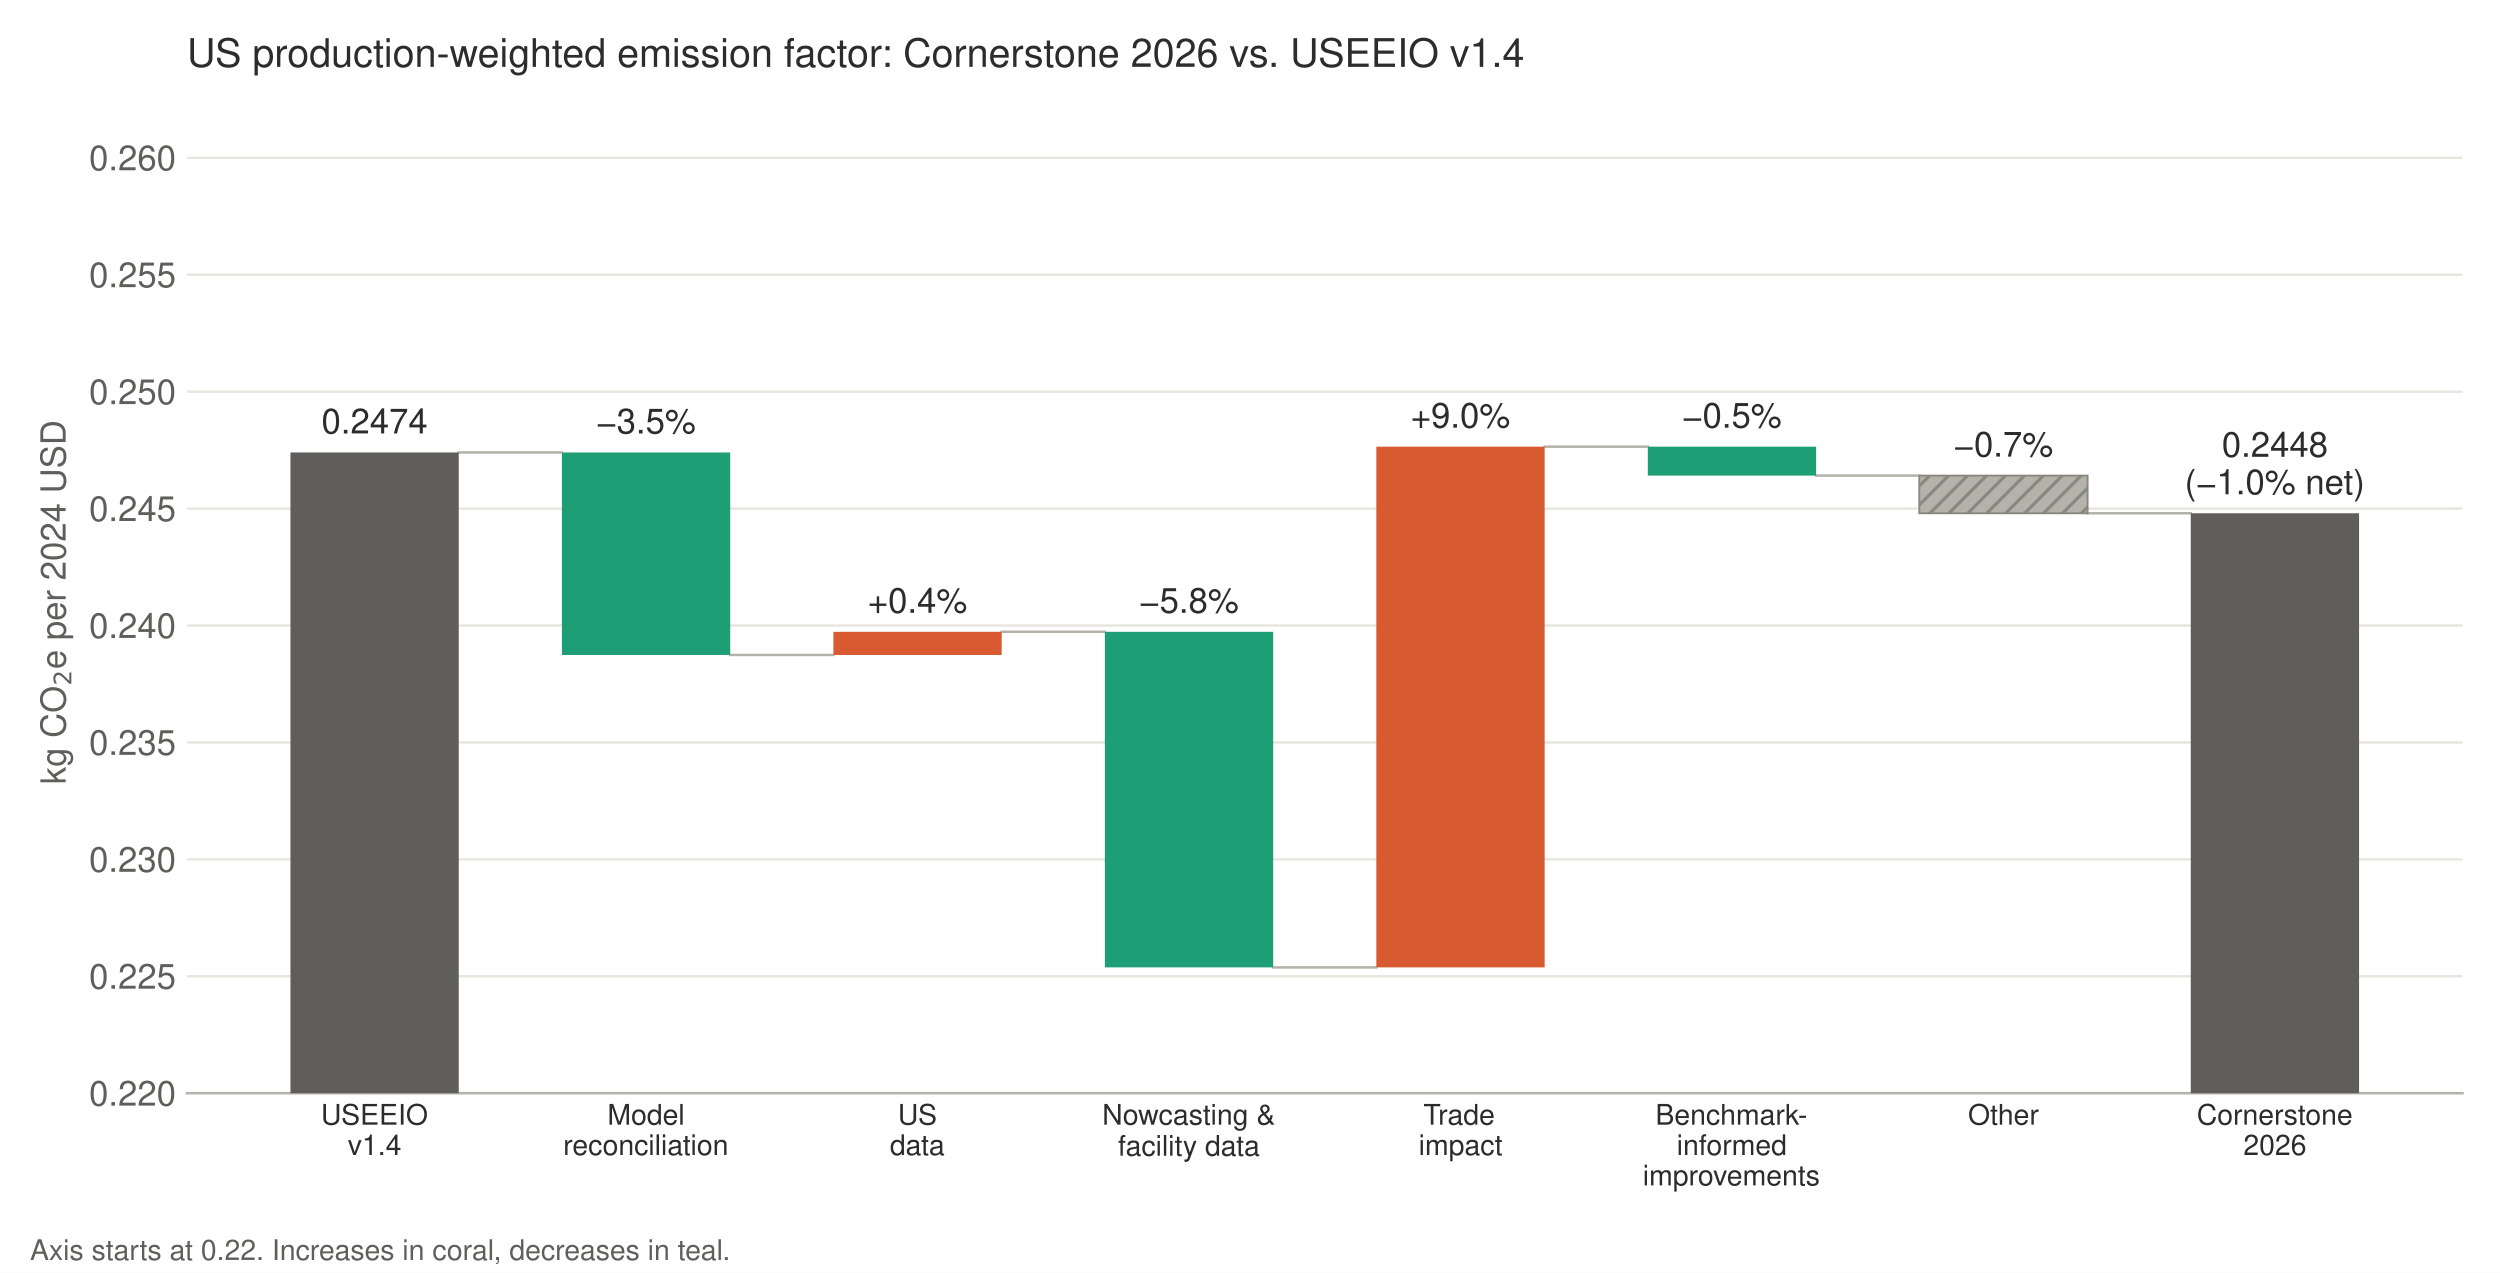
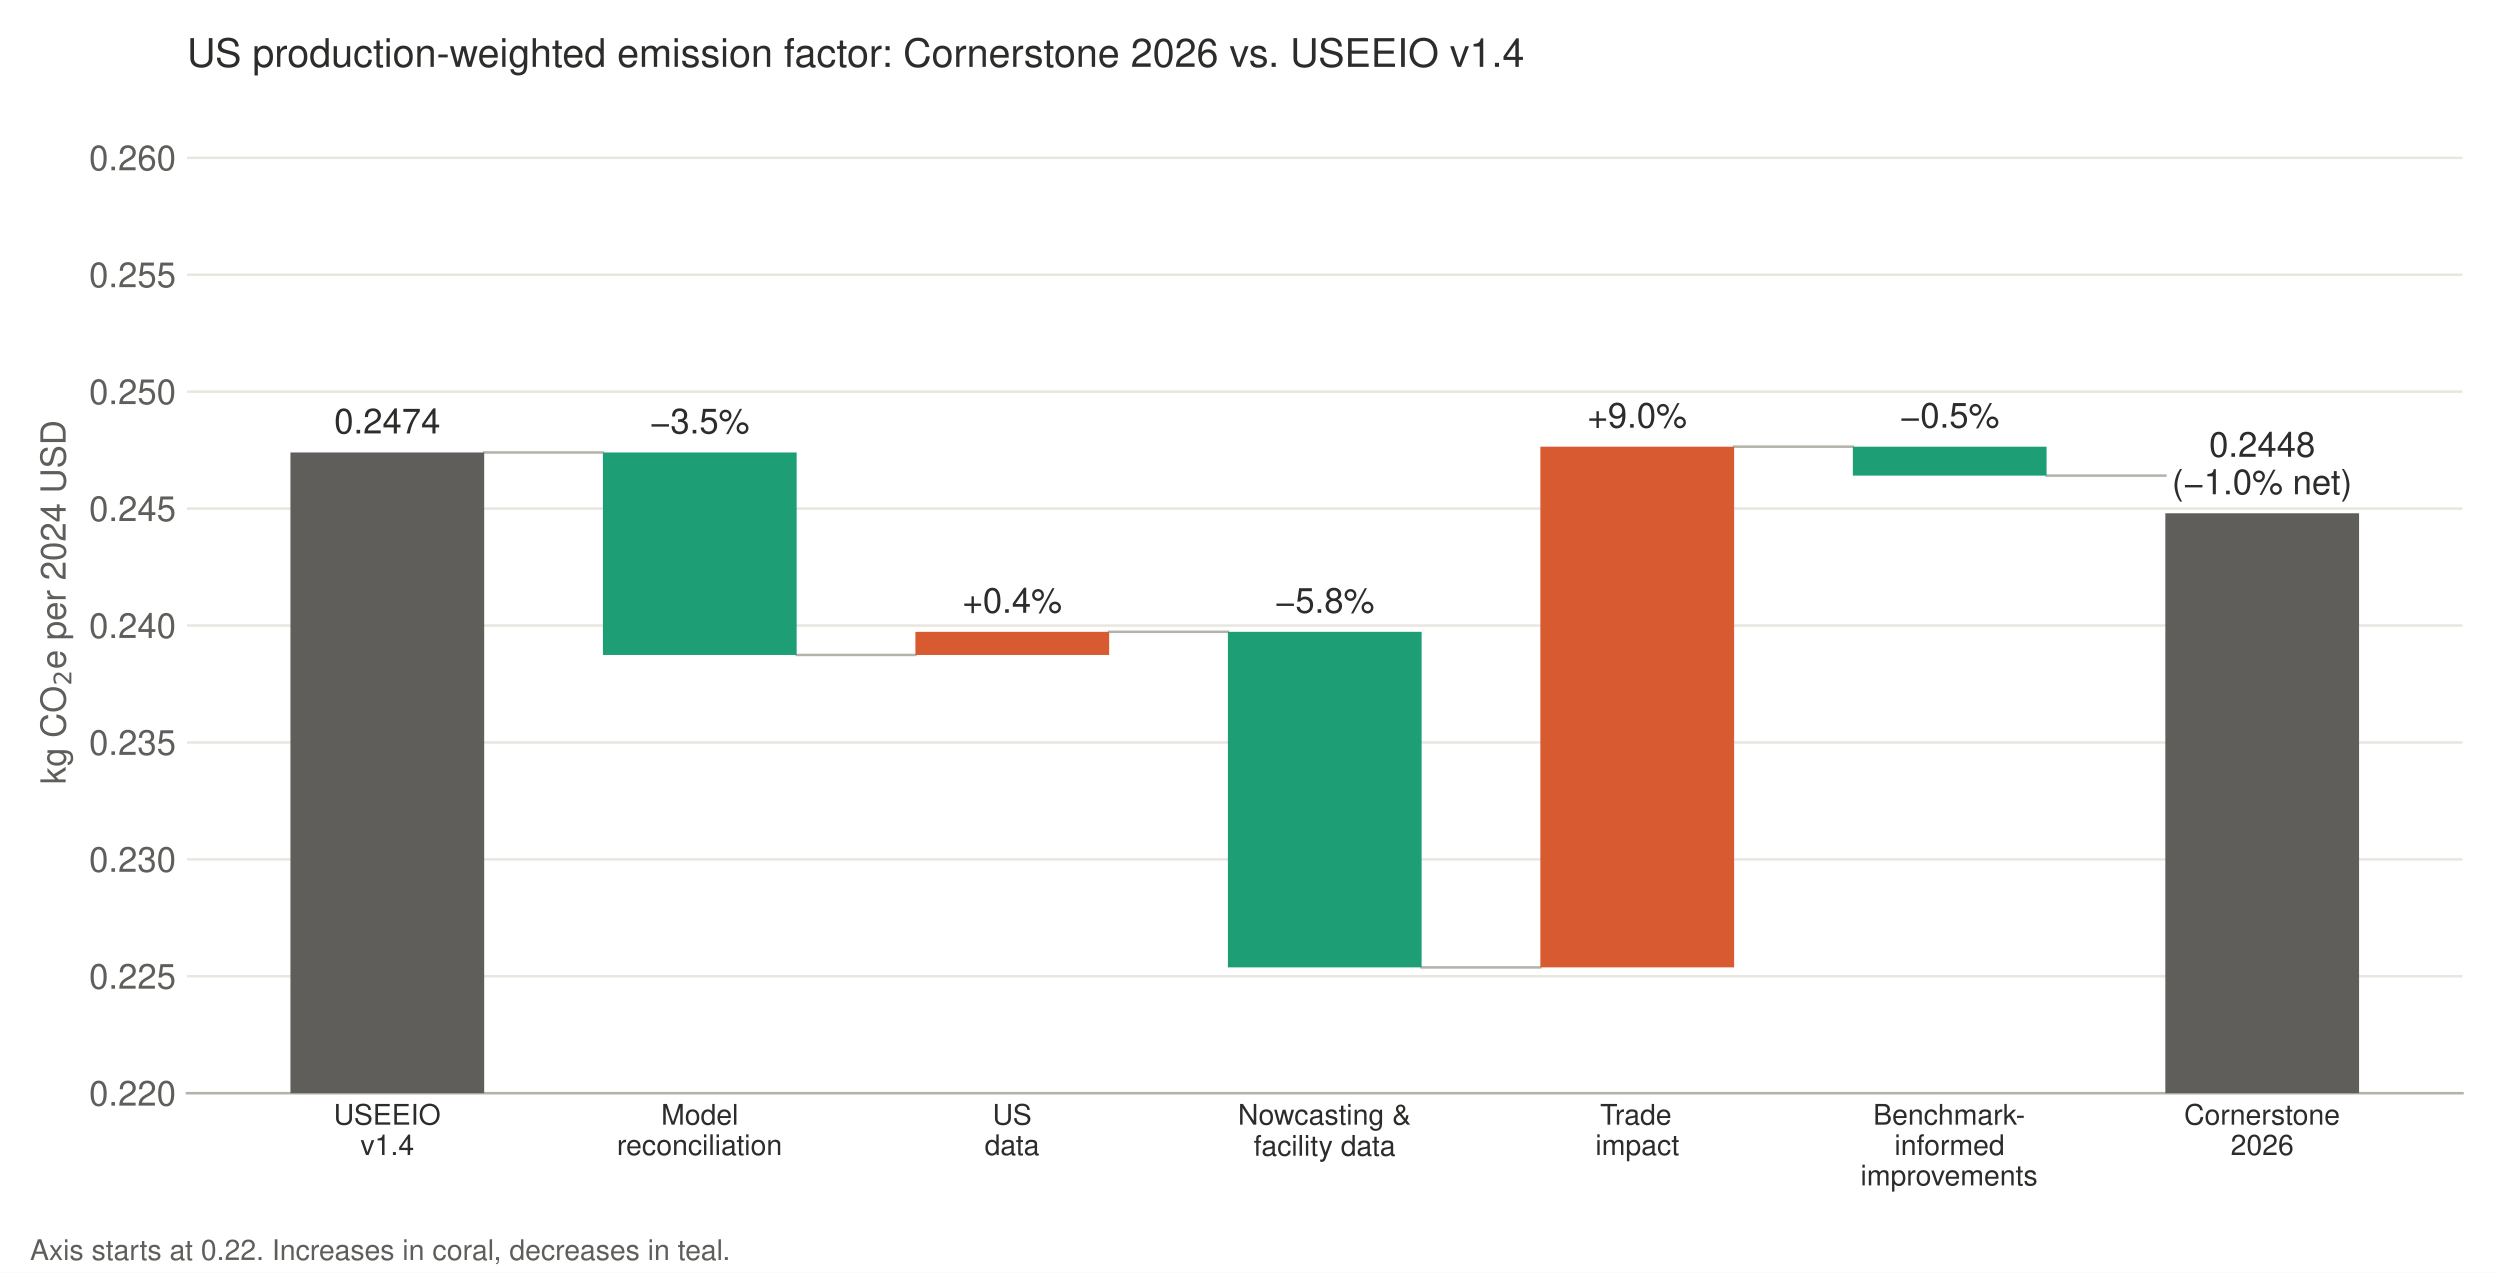
<svg xmlns="http://www.w3.org/2000/svg" width="792pt" height="403.2pt" viewBox="0 0 792 403.2" version="1.1">
  <defs>
    <style type="text/css">*{stroke-linejoin: round; stroke-linecap: butt}</style>
  </defs>
  <g id="figure_1">
    <g id="patch_1">
      <path d="M 0 403.2  L 792 403.2  L 792 0  L 0 0  z " style="fill: #ffffff" />
    </g>
    <g id="axes_1">
      <g id="patch_2">
        <path d="M 59.245 346.331  L 780.12 346.331  L 780.12 35.184  L 59.245 35.184  z " style="fill: #ffffff" />
      </g>
      <g id="matplotlib.axis_1">
        <g id="xtick_1">
          <g id="line2d_1" />
          <g id="text_1">
-             <text style="font-size: 9px; font-family: 'Helvetica', 'Arial', 'DejaVu Sans'; fill: #2c2c2a" transform="translate(101.6675 356.2872)">USEEIO</text>
-             <text style="font-size: 9px; font-family: 'Helvetica', 'Arial', 'DejaVu Sans'; fill: #2c2c2a" transform="translate(110.1676 365.9104)">v1.4</text>
+             <text style="font-size: 9px; font-family: 'Helvetica', 'Arial', 'DejaVu Sans'; fill: #2c2c2a" transform="translate(105.6949 356.2872)">USEEIO</text>
+             <text style="font-size: 9px; font-family: 'Helvetica', 'Arial', 'DejaVu Sans'; fill: #2c2c2a" transform="translate(114.1949 365.9104)">v1.4</text>
          </g>
        </g>
        <g id="xtick_2">
          <g id="line2d_2" />
          <g id="text_2">
-             <text style="font-size: 9px; font-family: 'Helvetica', 'Arial', 'DejaVu Sans'; fill: #2c2c2a" transform="translate(192.4199 356.2872)">Model</text>
-             <text style="font-size: 9px; font-family: 'Helvetica', 'Arial', 'DejaVu Sans'; fill: #2c2c2a" transform="translate(178.413 365.9104)">reconciliation</text>
+             <text style="font-size: 9px; font-family: 'Helvetica', 'Arial', 'DejaVu Sans'; fill: #2c2c2a" transform="translate(209.4386 356.2872)">Model</text>
+             <text style="font-size: 9px; font-family: 'Helvetica', 'Arial', 'DejaVu Sans'; fill: #2c2c2a" transform="translate(195.4317 365.9104)">reconciliation</text>
          </g>
        </g>
        <g id="xtick_3">
          <g id="line2d_3" />
          <g id="text_3">
-             <text style="font-size: 9px; font-family: 'Helvetica', 'Arial', 'DejaVu Sans'; fill: #2c2c2a" transform="translate(284.4267 356.2872)">US</text>
-             <text style="font-size: 9px; font-family: 'Helvetica', 'Arial', 'DejaVu Sans'; fill: #2c2c2a" transform="translate(281.9208 365.9104)">data</text>
+             <text style="font-size: 9px; font-family: 'Helvetica', 'Arial', 'DejaVu Sans'; fill: #2c2c2a" transform="translate(314.4367 356.2872)">US</text>
+             <text style="font-size: 9px; font-family: 'Helvetica', 'Arial', 'DejaVu Sans'; fill: #2c2c2a" transform="translate(311.9308 365.9104)">data</text>
          </g>
        </g>
        <g id="xtick_4">
          <g id="line2d_4" />
          <g id="text_4">
-             <text style="font-size: 9px; font-family: 'Helvetica', 'Arial', 'DejaVu Sans'; fill: #2c2c2a" transform="translate(349.1698 356.2872)">Nowcasting &amp;</text>
-             <text style="font-size: 9px; font-family: 'Helvetica', 'Arial', 'DejaVu Sans'; fill: #2c2c2a" transform="translate(354.1711 366.1354)">facility data</text>
+             <text style="font-size: 9px; font-family: 'Helvetica', 'Arial', 'DejaVu Sans'; fill: #2c2c2a" transform="translate(392.1712 356.2872)">Nowcasting &amp;</text>
+             <text style="font-size: 9px; font-family: 'Helvetica', 'Arial', 'DejaVu Sans'; fill: #2c2c2a" transform="translate(397.1725 366.1354)">facility data</text>
          </g>
        </g>
        <g id="xtick_5">
          <g id="line2d_5" />
          <g id="text_5">
-             <text style="font-size: 9px; font-family: 'Helvetica', 'Arial', 'DejaVu Sans'; fill: #2c2c2a" transform="translate(450.9296 356.2872)">Trade</text>
-             <text style="font-size: 9px; font-family: 'Helvetica', 'Arial', 'DejaVu Sans'; fill: #2c2c2a" transform="translate(449.4305 365.9104)">impact</text>
+             <text style="font-size: 9px; font-family: 'Helvetica', 'Arial', 'DejaVu Sans'; fill: #2c2c2a" transform="translate(506.9223 356.2872)">Trade</text>
+             <text style="font-size: 9px; font-family: 'Helvetica', 'Arial', 'DejaVu Sans'; fill: #2c2c2a" transform="translate(505.4233 365.9104)">impact</text>
          </g>
        </g>
        <g id="xtick_6">
          <g id="line2d_6" />
          <g id="text_6">
-             <text style="font-size: 9px; font-family: 'Helvetica', 'Arial', 'DejaVu Sans'; fill: #2c2c2a" transform="translate(524.4301 356.2872)">Benchmark-</text>
-             <text style="font-size: 9px; font-family: 'Helvetica', 'Arial', 'DejaVu Sans'; fill: #2c2c2a" transform="translate(531.1801 365.9104)">informed</text>
-             <text style="font-size: 9px; font-family: 'Helvetica', 'Arial', 'DejaVu Sans'; fill: #2c2c2a" transform="translate(520.4293 375.5337)">improvements</text>
+             <text style="font-size: 9px; font-family: 'Helvetica', 'Arial', 'DejaVu Sans'; fill: #2c2c2a" transform="translate(593.4142 356.2872)">Benchmark-</text>
+             <text style="font-size: 9px; font-family: 'Helvetica', 'Arial', 'DejaVu Sans'; fill: #2c2c2a" transform="translate(600.1642 365.9104)">informed</text>
+             <text style="font-size: 9px; font-family: 'Helvetica', 'Arial', 'DejaVu Sans'; fill: #2c2c2a" transform="translate(589.4134 375.5337)">improvements</text>
          </g>
        </g>
        <g id="xtick_7">
          <g id="line2d_7" />
          <g id="text_7">
-             <text style="font-size: 9px; font-family: 'Helvetica', 'Arial', 'DejaVu Sans'; text-anchor: middle; fill: #2c2c2a" x="634.689" y="356.287" transform="rotate(-0 634.6893 356.2872)">Other</text>
-           </g>
-         </g>
-         <g id="xtick_8">
-           <g id="line2d_8" />
-           <g id="text_8">
-             <text style="font-size: 9px; font-family: 'Helvetica', 'Arial', 'DejaVu Sans'; fill: #2c2c2a" transform="translate(695.9308 356.2872)">Cornerstone</text>
-             <text style="font-size: 9px; font-family: 'Helvetica', 'Arial', 'DejaVu Sans'; fill: #2c2c2a" transform="translate(710.6824 365.9104)">2026</text>
+             <text style="font-size: 9px; font-family: 'Helvetica', 'Arial', 'DejaVu Sans'; fill: #2c2c2a" transform="translate(691.9035 356.2872)">Cornerstone</text>
+             <text style="font-size: 9px; font-family: 'Helvetica', 'Arial', 'DejaVu Sans'; fill: #2c2c2a" transform="translate(706.6551 365.9104)">2026</text>
          </g>
        </g>
      </g>
      <g id="matplotlib.axis_2">
        <g id="ytick_1">
-           <g id="line2d_9">
-             <path d="M 59.245 346.331  L 780.12 346.331  " clip-path="url(#p5594dd5821)" style="fill: none; stroke: #e8e6df; stroke-width: 0.8; stroke-linecap: square" />
-           </g>
-           <g id="line2d_10" />
+           <g id="line2d_8">
+             <path d="M 59.245 346.331  L 780.12 346.331  " clip-path="url(#pf481c92ddc)" style="fill: none; stroke: #e8e6df; stroke-width: 0.8; stroke-linecap: square" />
+           </g>
+           <g id="line2d_9" />
+           <g id="text_8">
+             <text style="font-size: 11px; font-family: 'Helvetica', 'Arial', 'DejaVu Sans'; text-anchor: end; fill: #5f5e5a" x="55.745" y="350.276" transform="rotate(-0 55.74471 350.2764)">0.220</text>
+           </g>
+         </g>
+         <g id="ytick_2">
+           <g id="line2d_10">
+             <path d="M 59.245 309.29  L 780.12 309.29  " clip-path="url(#pf481c92ddc)" style="fill: none; stroke: #e8e6df; stroke-width: 0.8; stroke-linecap: square" />
+           </g>
+           <g id="line2d_11" />
          <g id="text_9">
-             <text style="font-size: 11px; font-family: 'Helvetica', 'Arial', 'DejaVu Sans'; text-anchor: end; fill: #5f5e5a" x="55.745" y="350.276" transform="rotate(-0 55.74471 350.2764)">0.220</text>
-           </g>
-         </g>
-         <g id="ytick_2">
-           <g id="line2d_11">
-             <path d="M 59.245 309.29  L 780.12 309.29  " clip-path="url(#p5594dd5821)" style="fill: none; stroke: #e8e6df; stroke-width: 0.8; stroke-linecap: square" />
-           </g>
-           <g id="line2d_12" />
+             <text style="font-size: 11px; font-family: 'Helvetica', 'Arial', 'DejaVu Sans'; text-anchor: end; fill: #5f5e5a" x="55.745" y="313.235" transform="rotate(-0 55.74471 313.2352)">0.225</text>
+           </g>
+         </g>
+         <g id="ytick_3">
+           <g id="line2d_12">
+             <path d="M 59.245 272.249  L 780.12 272.249  " clip-path="url(#pf481c92ddc)" style="fill: none; stroke: #e8e6df; stroke-width: 0.8; stroke-linecap: square" />
+           </g>
+           <g id="line2d_13" />
          <g id="text_10">
-             <text style="font-size: 11px; font-family: 'Helvetica', 'Arial', 'DejaVu Sans'; text-anchor: end; fill: #5f5e5a" x="55.745" y="313.235" transform="rotate(-0 55.74471 313.2352)">0.225</text>
-           </g>
-         </g>
-         <g id="ytick_3">
-           <g id="line2d_13">
-             <path d="M 59.245 272.249  L 780.12 272.249  " clip-path="url(#p5594dd5821)" style="fill: none; stroke: #e8e6df; stroke-width: 0.8; stroke-linecap: square" />
-           </g>
-           <g id="line2d_14" />
+             <text style="font-size: 11px; font-family: 'Helvetica', 'Arial', 'DejaVu Sans'; text-anchor: end; fill: #5f5e5a" x="55.745" y="276.194" transform="rotate(-0 55.74471 276.1939)">0.230</text>
+           </g>
+         </g>
+         <g id="ytick_4">
+           <g id="line2d_14">
+             <path d="M 59.245 235.207  L 780.12 235.207  " clip-path="url(#pf481c92ddc)" style="fill: none; stroke: #e8e6df; stroke-width: 0.8; stroke-linecap: square" />
+           </g>
+           <g id="line2d_15" />
          <g id="text_11">
-             <text style="font-size: 11px; font-family: 'Helvetica', 'Arial', 'DejaVu Sans'; text-anchor: end; fill: #5f5e5a" x="55.745" y="276.194" transform="rotate(-0 55.74471 276.1939)">0.230</text>
-           </g>
-         </g>
-         <g id="ytick_4">
-           <g id="line2d_15">
-             <path d="M 59.245 235.207  L 780.12 235.207  " clip-path="url(#p5594dd5821)" style="fill: none; stroke: #e8e6df; stroke-width: 0.8; stroke-linecap: square" />
-           </g>
-           <g id="line2d_16" />
+             <text style="font-size: 11px; font-family: 'Helvetica', 'Arial', 'DejaVu Sans'; text-anchor: end; fill: #5f5e5a" x="55.745" y="239.153" transform="rotate(-0 55.74471 239.1526)">0.235</text>
+           </g>
+         </g>
+         <g id="ytick_5">
+           <g id="line2d_16">
+             <path d="M 59.245 198.166  L 780.12 198.166  " clip-path="url(#pf481c92ddc)" style="fill: none; stroke: #e8e6df; stroke-width: 0.8; stroke-linecap: square" />
+           </g>
+           <g id="line2d_17" />
          <g id="text_12">
-             <text style="font-size: 11px; font-family: 'Helvetica', 'Arial', 'DejaVu Sans'; text-anchor: end; fill: #5f5e5a" x="55.745" y="239.153" transform="rotate(-0 55.74471 239.1526)">0.235</text>
-           </g>
-         </g>
-         <g id="ytick_5">
-           <g id="line2d_17">
-             <path d="M 59.245 198.166  L 780.12 198.166  " clip-path="url(#p5594dd5821)" style="fill: none; stroke: #e8e6df; stroke-width: 0.8; stroke-linecap: square" />
-           </g>
-           <g id="line2d_18" />
+             <text style="font-size: 11px; font-family: 'Helvetica', 'Arial', 'DejaVu Sans'; text-anchor: end; fill: #5f5e5a" x="55.745" y="202.111" transform="rotate(-0 55.74471 202.1114)">0.240</text>
+           </g>
+         </g>
+         <g id="ytick_6">
+           <g id="line2d_18">
+             <path d="M 59.245 161.125  L 780.12 161.125  " clip-path="url(#pf481c92ddc)" style="fill: none; stroke: #e8e6df; stroke-width: 0.8; stroke-linecap: square" />
+           </g>
+           <g id="line2d_19" />
          <g id="text_13">
-             <text style="font-size: 11px; font-family: 'Helvetica', 'Arial', 'DejaVu Sans'; text-anchor: end; fill: #5f5e5a" x="55.745" y="202.111" transform="rotate(-0 55.74471 202.1114)">0.240</text>
-           </g>
-         </g>
-         <g id="ytick_6">
-           <g id="line2d_19">
-             <path d="M 59.245 161.125  L 780.12 161.125  " clip-path="url(#p5594dd5821)" style="fill: none; stroke: #e8e6df; stroke-width: 0.8; stroke-linecap: square" />
-           </g>
-           <g id="line2d_20" />
+             <text style="font-size: 11px; font-family: 'Helvetica', 'Arial', 'DejaVu Sans'; text-anchor: end; fill: #5f5e5a" x="55.745" y="165.07" transform="rotate(-0 55.74471 165.0701)">0.245</text>
+           </g>
+         </g>
+         <g id="ytick_7">
+           <g id="line2d_20">
+             <path d="M 59.245 124.083  L 780.12 124.083  " clip-path="url(#pf481c92ddc)" style="fill: none; stroke: #e8e6df; stroke-width: 0.8; stroke-linecap: square" />
+           </g>
+           <g id="line2d_21" />
          <g id="text_14">
-             <text style="font-size: 11px; font-family: 'Helvetica', 'Arial', 'DejaVu Sans'; text-anchor: end; fill: #5f5e5a" x="55.745" y="165.07" transform="rotate(-0 55.74471 165.0701)">0.245</text>
-           </g>
-         </g>
-         <g id="ytick_7">
-           <g id="line2d_21">
-             <path d="M 59.245 124.083  L 780.12 124.083  " clip-path="url(#p5594dd5821)" style="fill: none; stroke: #e8e6df; stroke-width: 0.8; stroke-linecap: square" />
-           </g>
-           <g id="line2d_22" />
+             <text style="font-size: 11px; font-family: 'Helvetica', 'Arial', 'DejaVu Sans'; text-anchor: end; fill: #5f5e5a" x="55.745" y="128.029" transform="rotate(-0 55.74471 128.0288)">0.250</text>
+           </g>
+         </g>
+         <g id="ytick_8">
+           <g id="line2d_22">
+             <path d="M 59.245 87.042  L 780.12 87.042  " clip-path="url(#pf481c92ddc)" style="fill: none; stroke: #e8e6df; stroke-width: 0.8; stroke-linecap: square" />
+           </g>
+           <g id="line2d_23" />
          <g id="text_15">
-             <text style="font-size: 11px; font-family: 'Helvetica', 'Arial', 'DejaVu Sans'; text-anchor: end; fill: #5f5e5a" x="55.745" y="128.029" transform="rotate(-0 55.74471 128.0288)">0.250</text>
-           </g>
-         </g>
-         <g id="ytick_8">
-           <g id="line2d_23">
-             <path d="M 59.245 87.042  L 780.12 87.042  " clip-path="url(#p5594dd5821)" style="fill: none; stroke: #e8e6df; stroke-width: 0.8; stroke-linecap: square" />
-           </g>
-           <g id="line2d_24" />
+             <text style="font-size: 11px; font-family: 'Helvetica', 'Arial', 'DejaVu Sans'; text-anchor: end; fill: #5f5e5a" x="55.745" y="90.988" transform="rotate(-0 55.74471 90.98758)">0.255</text>
+           </g>
+         </g>
+         <g id="ytick_9">
+           <g id="line2d_24">
+             <path d="M 59.245 50.001  L 780.12 50.001  " clip-path="url(#pf481c92ddc)" style="fill: none; stroke: #e8e6df; stroke-width: 0.8; stroke-linecap: square" />
+           </g>
+           <g id="line2d_25" />
          <g id="text_16">
-             <text style="font-size: 11px; font-family: 'Helvetica', 'Arial', 'DejaVu Sans'; text-anchor: end; fill: #5f5e5a" x="55.745" y="90.988" transform="rotate(-0 55.74471 90.98758)">0.255</text>
-           </g>
-         </g>
-         <g id="ytick_9">
-           <g id="line2d_25">
-             <path d="M 59.245 50.001  L 780.12 50.001  " clip-path="url(#p5594dd5821)" style="fill: none; stroke: #e8e6df; stroke-width: 0.8; stroke-linecap: square" />
-           </g>
-           <g id="line2d_26" />
-           <g id="text_17">
            <text style="font-size: 11px; font-family: 'Helvetica', 'Arial', 'DejaVu Sans'; text-anchor: end; fill: #5f5e5a" x="55.745" y="53.946" transform="rotate(-0 55.74471 53.94631)">0.260</text>
          </g>
        </g>
-         <g id="text_18">
+         <g id="text_17">
          <g style="fill: #5f5e5a" transform="translate(21.69064 248.4527) rotate(-90)">
            <text>
              <tspan x="0" y="-0.891" style="font-size: 11px; font-family: 'Helvetica'; fill: #5f5e5a">k</tspan>
              <tspan x="5.5" y="-0.891" style="font-size: 11px; font-family: 'Helvetica'; fill: #5f5e5a">g</tspan>
              <tspan x="11.618" y="-0.891" style="font-size: 11px; font-family: 'Helvetica'; fill: #5f5e5a"> </tspan>
              <tspan x="14.674" y="-0.891" style="font-size: 11px; font-family: 'Helvetica'; fill: #5f5e5a">C</tspan>
              <tspan x="22.618" y="-0.891" style="font-size: 11px; font-family: 'Helvetica'; fill: #5f5e5a">O</tspan>
              <tspan x="36.479" y="-0.891" style="font-size: 11px; font-family: 'Helvetica'; fill: #5f5e5a">e</tspan>
              <tspan x="42.597" y="-0.891" style="font-size: 11px; font-family: 'Helvetica'; fill: #5f5e5a"> </tspan>
              <tspan x="45.653" y="-0.891" style="font-size: 11px; font-family: 'Helvetica'; fill: #5f5e5a">p</tspan>
              <tspan x="51.77" y="-0.891" style="font-size: 11px; font-family: 'Helvetica'; fill: #5f5e5a">e</tspan>
              <tspan x="57.888" y="-0.891" style="font-size: 11px; font-family: 'Helvetica'; fill: #5f5e5a">r</tspan>
              <tspan x="61.551" y="-0.891" style="font-size: 11px; font-family: 'Helvetica'; fill: #5f5e5a"> </tspan>
              <tspan x="64.607" y="-0.891" style="font-size: 11px; font-family: 'Helvetica'; fill: #5f5e5a">2</tspan>
              <tspan x="70.725" y="-0.891" style="font-size: 11px; font-family: 'Helvetica'; fill: #5f5e5a">0</tspan>
              <tspan x="76.843" y="-0.891" style="font-size: 11px; font-family: 'Helvetica'; fill: #5f5e5a">2</tspan>
              <tspan x="82.96" y="-0.891" style="font-size: 11px; font-family: 'Helvetica'; fill: #5f5e5a">4</tspan>
              <tspan x="89.078" y="-0.891" style="font-size: 11px; font-family: 'Helvetica'; fill: #5f5e5a"> </tspan>
              <tspan x="92.134" y="-0.891" style="font-size: 11px; font-family: 'Helvetica'; fill: #5f5e5a">U</tspan>
              <tspan x="100.078" y="-0.891" style="font-size: 11px; font-family: 'Helvetica'; fill: #5f5e5a">S</tspan>
              <tspan x="107.415" y="-0.891" style="font-size: 11px; font-family: 'Helvetica'; fill: #5f5e5a">D</tspan>
              <tspan x="31.279" y="0.914" style="font-size: 7.7px; font-family: 'DejaVu Sans'; fill: #5f5e5a">2</tspan>
            </text>
          </g>
        </g>
      </g>
+       <g id="line2d_26">
+         <path d="M 153.388 143.345  L 191.006 143.345  " clip-path="url(#pf481c92ddc)" style="fill: none; stroke: #b4b2a9; stroke-width: 0.8; stroke-linecap: square" />
+       </g>
      <g id="line2d_27">
-         <path d="M 145.333 143.345  L 178.015 143.345  " clip-path="url(#p5594dd5821)" style="fill: none; stroke: #b4b2a9; stroke-width: 0.8; stroke-linecap: square" />
+         <path d="M 252.382 207.493  L 290 207.493  " clip-path="url(#pf481c92ddc)" style="fill: none; stroke: #b4b2a9; stroke-width: 0.8; stroke-linecap: square" />
      </g>
      <g id="line2d_28">
-         <path d="M 231.336 207.493  L 264.017 207.493  " clip-path="url(#p5594dd5821)" style="fill: none; stroke: #b4b2a9; stroke-width: 0.8; stroke-linecap: square" />
+         <path d="M 351.376 200.162  L 388.994 200.162  " clip-path="url(#pf481c92ddc)" style="fill: none; stroke: #b4b2a9; stroke-width: 0.8; stroke-linecap: square" />
      </g>
      <g id="line2d_29">
-         <path d="M 317.339 200.162  L 350.02 200.162  " clip-path="url(#p5594dd5821)" style="fill: none; stroke: #b4b2a9; stroke-width: 0.8; stroke-linecap: square" />
+         <path d="M 450.371 306.464  L 487.988 306.464  " clip-path="url(#pf481c92ddc)" style="fill: none; stroke: #b4b2a9; stroke-width: 0.8; stroke-linecap: square" />
      </g>
      <g id="line2d_30">
-         <path d="M 403.342 306.464  L 436.023 306.464  " clip-path="url(#p5594dd5821)" style="fill: none; stroke: #b4b2a9; stroke-width: 0.8; stroke-linecap: square" />
+         <path d="M 549.365 141.512  L 586.982 141.512  " clip-path="url(#pf481c92ddc)" style="fill: none; stroke: #b4b2a9; stroke-width: 0.8; stroke-linecap: square" />
      </g>
      <g id="line2d_31">
-         <path d="M 489.345 141.512  L 522.026 141.512  " clip-path="url(#p5594dd5821)" style="fill: none; stroke: #b4b2a9; stroke-width: 0.8; stroke-linecap: square" />
-       </g>
-       <g id="line2d_32">
-         <path d="M 575.347 150.676  L 608.028 150.676  " clip-path="url(#p5594dd5821)" style="fill: none; stroke: #b4b2a9; stroke-width: 0.8; stroke-linecap: square" />
-       </g>
-       <g id="line2d_33">
-         <path d="M 661.35 162.606  L 694.031 162.606  " clip-path="url(#p5594dd5821)" style="fill: none; stroke: #b4b2a9; stroke-width: 0.8; stroke-linecap: square" />
+         <path d="M 648.359 150.676  L 685.977 150.676  " clip-path="url(#pf481c92ddc)" style="fill: none; stroke: #b4b2a9; stroke-width: 0.8; stroke-linecap: square" />
      </g>
      <g id="patch_3">
        <path d="M 59.245 346.331  L 780.12 346.331  " style="fill: none; stroke: #b4b2a9; stroke-width: 0.8; stroke-linejoin: miter; stroke-linecap: square" />
      </g>
      <g id="patch_4">
-         <path d="M 92.012 1976.147  L 145.333 1976.147  L 145.333 143.345  L 92.012 143.345  z " clip-path="url(#p5594dd5821)" style="fill: #5f5e5a" />
+         <path d="M 92.012 1976.147  L 153.388 1976.147  L 153.388 143.345  L 92.012 143.345  z " clip-path="url(#pf481c92ddc)" style="fill: #5f5e5a" />
      </g>
      <g id="patch_5">
-         <path d="M 178.015 207.493  L 231.336 207.493  L 231.336 143.345  L 178.015 143.345  z " clip-path="url(#p5594dd5821)" style="fill: #1d9e75" />
+         <path d="M 191.006 207.493  L 252.382 207.493  L 252.382 143.345  L 191.006 143.345  z " clip-path="url(#pf481c92ddc)" style="fill: #1d9e75" />
      </g>
      <g id="patch_6">
-         <path d="M 264.017 207.493  L 317.339 207.493  L 317.339 200.162  L 264.017 200.162  z " clip-path="url(#p5594dd5821)" style="fill: #d85a30" />
+         <path d="M 290 207.493  L 351.376 207.493  L 351.376 200.162  L 290 200.162  z " clip-path="url(#pf481c92ddc)" style="fill: #d85a30" />
      </g>
      <g id="patch_7">
-         <path d="M 350.02 306.464  L 403.342 306.464  L 403.342 200.162  L 350.02 200.162  z " clip-path="url(#p5594dd5821)" style="fill: #1d9e75" />
+         <path d="M 388.994 306.464  L 450.371 306.464  L 450.371 200.162  L 388.994 200.162  z " clip-path="url(#pf481c92ddc)" style="fill: #1d9e75" />
      </g>
      <g id="patch_8">
-         <path d="M 436.023 306.464  L 489.345 306.464  L 489.345 141.512  L 436.023 141.512  z " clip-path="url(#p5594dd5821)" style="fill: #d85a30" />
+         <path d="M 487.988 306.464  L 549.365 306.464  L 549.365 141.512  L 487.988 141.512  z " clip-path="url(#pf481c92ddc)" style="fill: #d85a30" />
      </g>
      <g id="patch_9">
-         <path d="M 522.026 150.676  L 575.347 150.676  L 575.347 141.512  L 522.026 141.512  z " clip-path="url(#p5594dd5821)" style="fill: #1d9e75" />
+         <path d="M 586.982 150.676  L 648.359 150.676  L 648.359 141.512  L 586.982 141.512  z " clip-path="url(#pf481c92ddc)" style="fill: #1d9e75" />
      </g>
      <g id="patch_10">
-         <path d="M 608.028 162.606  L 661.35 162.606  L 661.35 150.676  L 608.028 150.676  z " clip-path="url(#p5594dd5821)" style="fill: url(#hb7257ac3db); stroke: #888780; stroke-width: 0.6; stroke-linejoin: miter" />
-       </g>
-       <g id="patch_11">
-         <path d="M 694.031 1976.147  L 747.353 1976.147  L 747.353 162.606  L 694.031 162.606  z " clip-path="url(#p5594dd5821)" style="fill: #5f5e5a" />
+         <path d="M 685.977 1976.147  L 747.353 1976.147  L 747.353 162.606  L 685.977 162.606  z " clip-path="url(#pf481c92ddc)" style="fill: #5f5e5a" />
+       </g>
+       <g id="text_18">
+         <text style="font-weight: 500; font-size: 11px; font-family: 'Helvetica', 'Arial', 'DejaVu Sans'; text-anchor: middle; fill: #2c2c2a" x="122.7" y="137.318" transform="rotate(-0 122.6999 137.3183)">0.2474</text>
      </g>
      <g id="text_19">
-         <text style="font-weight: 500; font-size: 11px; font-family: 'Helvetica', 'Arial', 'DejaVu Sans'; text-anchor: middle; fill: #2c2c2a" x="118.673" y="137.318" transform="rotate(-0 118.6726 137.3183)">0.2474</text>
+         <text style="font-weight: 500; font-size: 11px; font-family: 'Helvetica', 'Arial', 'DejaVu Sans'; text-anchor: middle; fill: #2c2c2a" x="221.694" y="137.318" transform="rotate(-0 221.6941 137.3183)">−3.5%</text>
      </g>
      <g id="text_20">
-         <text style="font-weight: 500; font-size: 11px; font-family: 'Helvetica', 'Arial', 'DejaVu Sans'; text-anchor: middle; fill: #2c2c2a" x="204.675" y="137.318" transform="rotate(-0 204.6754 137.3183)">−3.5%</text>
+         <text style="font-weight: 500; font-size: 11px; font-family: 'Helvetica', 'Arial', 'DejaVu Sans'; text-anchor: middle; fill: #2c2c2a" x="320.688" y="194.135" transform="rotate(-0 320.6882 194.1352)">+0.4%</text>
      </g>
      <g id="text_21">
-         <text style="font-weight: 500; font-size: 11px; font-family: 'Helvetica', 'Arial', 'DejaVu Sans'; text-anchor: middle; fill: #2c2c2a" x="290.678" y="194.135" transform="rotate(-0 290.6782 194.1352)">+0.4%</text>
+         <text style="font-weight: 500; font-size: 11px; font-family: 'Helvetica', 'Arial', 'DejaVu Sans'; text-anchor: middle; fill: #2c2c2a" x="419.682" y="194.135" transform="rotate(-0 419.6824 194.1352)">−5.8%</text>
      </g>
      <g id="text_22">
-         <text style="font-weight: 500; font-size: 11px; font-family: 'Helvetica', 'Arial', 'DejaVu Sans'; text-anchor: middle; fill: #2c2c2a" x="376.681" y="194.135" transform="rotate(-0 376.681 194.1352)">−5.8%</text>
+         <text style="font-weight: 500; font-size: 11px; font-family: 'Helvetica', 'Arial', 'DejaVu Sans'; text-anchor: middle; fill: #2c2c2a" x="518.676" y="135.486" transform="rotate(-0 518.6765 135.4855)">+9.0%</text>
      </g>
      <g id="text_23">
-         <text style="font-weight: 500; font-size: 11px; font-family: 'Helvetica', 'Arial', 'DejaVu Sans'; text-anchor: middle; fill: #2c2c2a" x="462.684" y="135.486" transform="rotate(-0 462.6837 135.4855)">+9.0%</text>
+         <text style="font-weight: 500; font-size: 11px; font-family: 'Helvetica', 'Arial', 'DejaVu Sans'; text-anchor: middle; fill: #2c2c2a" x="617.671" y="135.486" transform="rotate(-0 617.6706 135.4855)">−0.5%</text>
      </g>
      <g id="text_24">
-         <text style="font-weight: 500; font-size: 11px; font-family: 'Helvetica', 'Arial', 'DejaVu Sans'; text-anchor: middle; fill: #2c2c2a" x="548.687" y="135.486" transform="rotate(-0 548.6865 135.4855)">−0.5%</text>
+         <text style="font-weight: 500; font-size: 11px; font-family: 'Helvetica', 'Arial', 'DejaVu Sans'; fill: #2c2c2a" transform="translate(699.8442 144.7211)">0.2448</text>
+         <text style="font-weight: 500; font-size: 11px; font-family: 'Helvetica', 'Arial', 'DejaVu Sans'; fill: #2c2c2a" transform="translate(688.0811 156.5798)">(−1.0% net)</text>
      </g>
      <g id="text_25">
-         <text style="font-weight: 500; font-size: 11px; font-family: 'Helvetica', 'Arial', 'DejaVu Sans'; text-anchor: middle; fill: #2c2c2a" x="634.689" y="144.65" transform="rotate(-0 634.6893 144.6495)">−0.7%</text>
-       </g>
-       <g id="text_26">
-         <text style="font-weight: 500; font-size: 11px; font-family: 'Helvetica', 'Arial', 'DejaVu Sans'; fill: #2c2c2a" transform="translate(703.8715 144.7211)">0.2448</text>
-         <text style="font-weight: 500; font-size: 11px; font-family: 'Helvetica', 'Arial', 'DejaVu Sans'; fill: #2c2c2a" transform="translate(692.1084 156.5798)">(−1.0% net)</text>
-       </g>
-       <g id="text_27">
        <text style="font-size: 12.5px; font-family: 'Helvetica', 'Arial', 'DejaVu Sans'; text-anchor: start; fill: #2c2c2a" x="59.245" y="21.184" transform="rotate(-0 59.24471 21.18441)">US production-weighted emission factor: Cornerstone 2026 vs. USEEIO v1.4</text>
      </g>
    </g>
-     <g id="text_28">
+     <g id="text_26">
      <text style="font-size: 9px; font-family: 'Helvetica', 'Arial', 'DejaVu Sans'; text-anchor: start; fill: #5f5e5a" x="9.504" y="399.168" transform="rotate(-0 9.504 399.168)">Axis starts at 0.22. Increases in coral, decreases in teal.</text>
    </g>
  </g>
  <defs>
-     <clipPath id="p5594dd5821">
+     <clipPath id="pf481c92ddc">
      <rect x="59.245" y="35.184" width="720.875" height="311.147" />
    </clipPath>
  </defs>
-   <defs>
-     <pattern id="hb7257ac3db" patternUnits="userSpaceOnUse" x="0" y="0" width="72" height="72">
-       <rect x="0" y="0" width="73" height="73" fill="#b4b2a9" />
-       <path d="M -36 36  L 36 -36  M -33 39  L 39 -33  M -30 42  L 42 -30  M -27 45  L 45 -27  M -24 48  L 48 -24  M -21 51  L 51 -21  M -18 54  L 54 -18  M -15 57  L 57 -15  M -12 60  L 60 -12  M -9 63  L 63 -9  M -6 66  L 66 -6  M -3 69  L 69 -3  M 0 72  L 72 0  M 3 75  L 75 3  M 6 78  L 78 6  M 9 81  L 81 9  M 12 84  L 84 12  M 15 87  L 87 15  M 18 90  L 90 18  M 21 93  L 93 21  M 24 96  L 96 24  M 27 99  L 99 27  M 30 102  L 102 30  M 33 105  L 105 33  M 36 108  L 108 36  " style="fill: #888780; stroke: #888780; stroke-width: 1.0; stroke-linecap: butt; stroke-linejoin: miter" />
-     </pattern>
-   </defs>
</svg>
